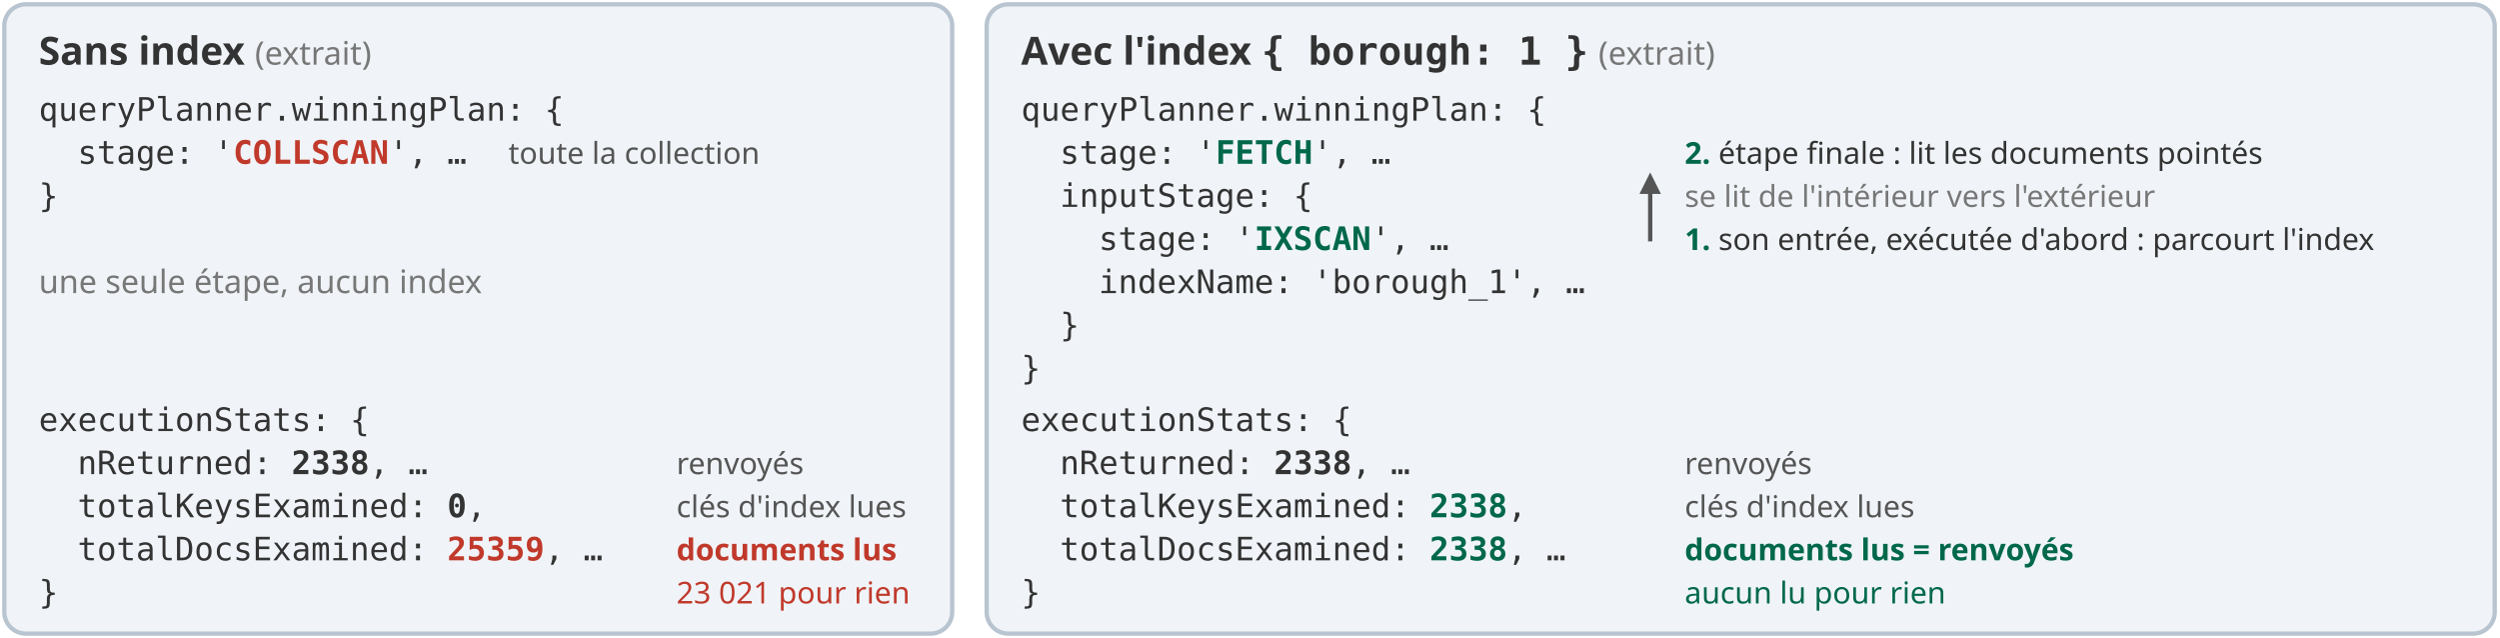
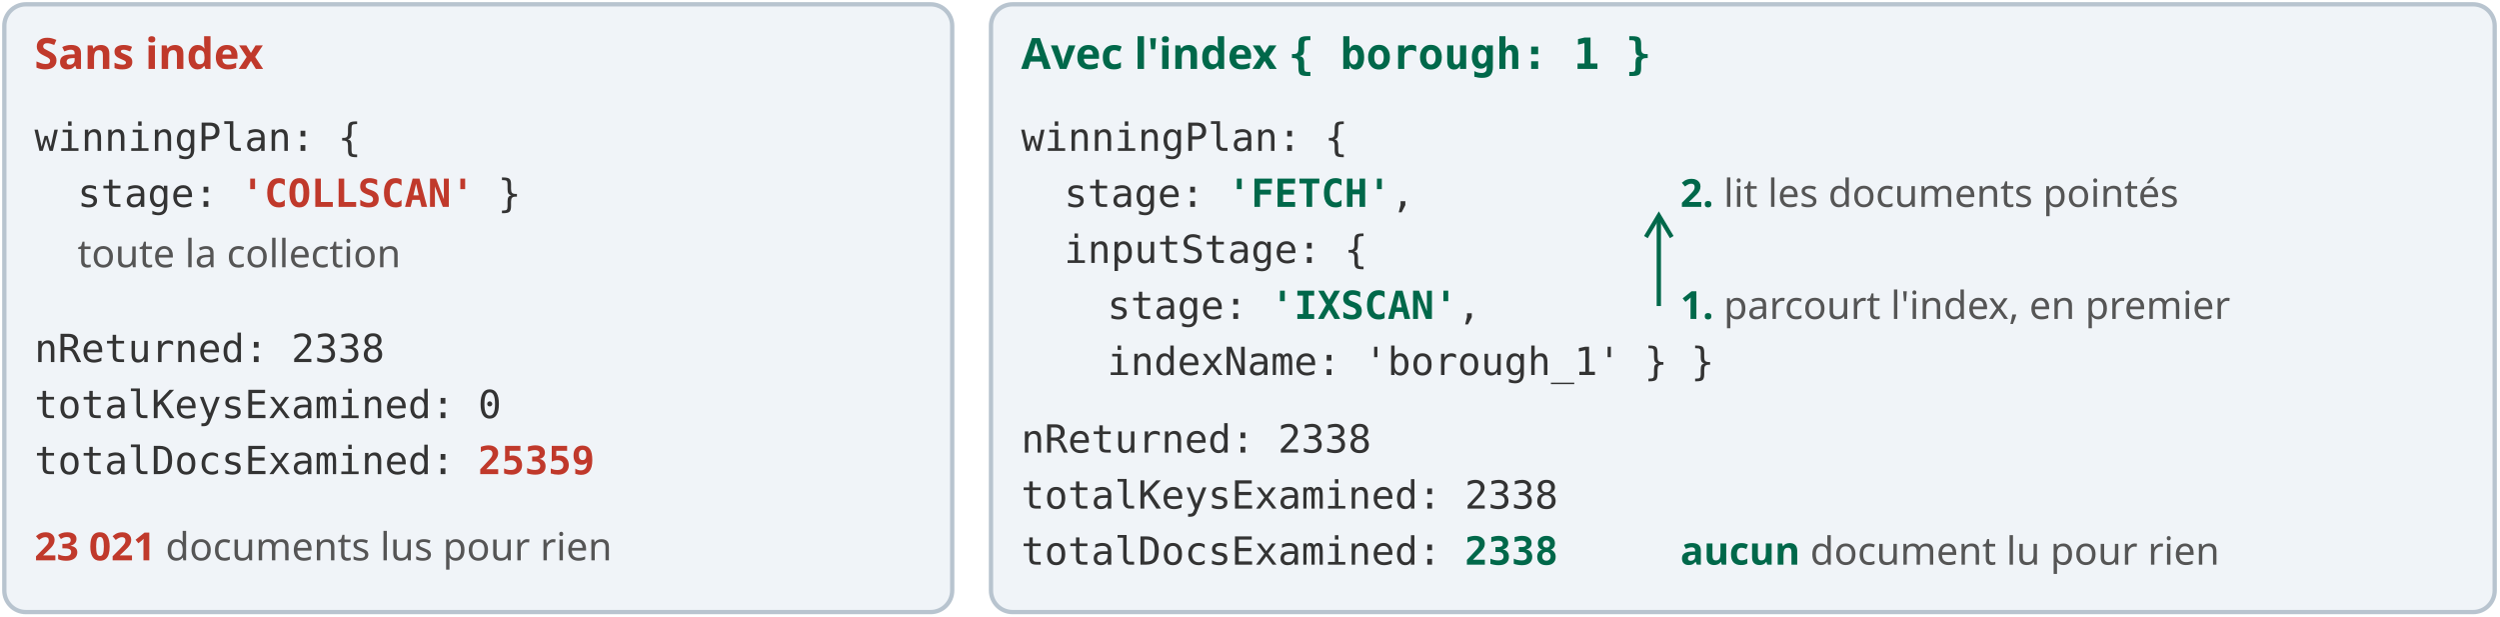
- <svg xmlns="http://www.w3.org/2000/svg" viewBox="0 0 1160 296" font-family="sans-serif" role="img" aria-labelledby="t">
-   <defs>
-     <marker id="fg" viewBox="0 0 10 10" refX="5" refY="5" markerWidth="10" markerHeight="10" markerUnits="userSpaceOnUse" orient="auto-start-reverse">
-       <path d="M0,0 L10,5 L0,10 z" fill="#555" />
-     </marker>
-   </defs>
-   <rect x="2" y="2" width="440" height="292" rx="10" fill="#f0f4f8" stroke="#b8c4cf" stroke-width="2" />
-   <text x="18" y="30" font-size="18" font-weight="bold" fill="#333">Sans index <tspan font-size="15" font-weight="normal" fill="#777">(extrait)</tspan>
+ <svg xmlns="http://www.w3.org/2000/svg" viewBox="0 0 1160 286" font-family="sans-serif" role="img" aria-labelledby="t">
+   <rect x="2" y="2" width="440" height="282" rx="10" fill="#f0f4f8" stroke="#b8c4cf" stroke-width="2" />
+   <text x="16" y="32" font-size="20" font-weight="bold" fill="#c0392b">Sans index</text>
+   <g font-family="monospace" font-size="18" fill="#333">
+     <text x="16" y="70">winningPlan: {</text>
+     <text x="36" y="96">stage: <tspan font-weight="bold" fill="#c0392b">'COLLSCAN'</tspan> }</text>
+     <text x="16" y="168">nReturned: 2338</text>
+     <text x="16" y="194">totalKeysExamined: 0</text>
+     <text x="16" y="220">totalDocsExamined: <tspan font-weight="bold" fill="#c0392b">25359</tspan>
+     </text>
+   </g>
+   <g font-size="18" fill="#555">
+     <text x="36" y="124">toute la collection</text>
+     <text x="16" y="260">
+       <tspan font-weight="bold" fill="#c0392b">23 021</tspan> documents lus pour rien</text>
+   </g>
+   <rect x="460" y="2" width="698" height="282" rx="10" fill="#f0f4f8" stroke="#b8c4cf" stroke-width="2" />
+   <text x="474" y="32" font-size="20" font-weight="bold" fill="#00684a">Avec l'index <tspan font-family="monospace">{ borough: 1 }</tspan>
  </text>
-   <g font-family="monospace" font-size="15" fill="#333">
-     <text x="18" y="56">queryPlanner.winningPlan: {</text>
-     <text x="36" y="76">stage: '<tspan font-weight="bold" fill="#c0392b">COLLSCAN</tspan>', …</text>
-     <text x="18" y="96">}</text>
-     <text x="18" y="200">executionStats: {</text>
-     <text x="36" y="220">nReturned: <tspan font-weight="bold">2338</tspan>, …</text>
-     <text x="36" y="240">totalKeysExamined: <tspan font-weight="bold">0</tspan>,</text>
-     <text x="36" y="260">totalDocsExamined: <tspan font-weight="bold" fill="#c0392b">25359</tspan>, …</text>
-     <text x="18" y="280">}</text>
+   <g font-family="monospace" font-size="18" fill="#333">
+     <text x="474" y="70">winningPlan: {</text>
+     <text x="494" y="96">stage: <tspan font-weight="bold" fill="#00684a">'FETCH'</tspan>,</text>
+     <text x="494" y="122">inputStage: {</text>
+     <text x="514" y="148">stage: <tspan font-weight="bold" fill="#00684a">'IXSCAN'</tspan>,</text>
+     <text x="514" y="174">indexName: 'borough_1' } }</text>
+     <text x="474" y="210">nReturned: 2338</text>
+     <text x="474" y="236">totalKeysExamined: 2338</text>
+     <text x="474" y="262">totalDocsExamined: <tspan font-weight="bold" fill="#00684a">2338</tspan>
+     </text>
  </g>
-   <text x="236" y="76" font-size="14" fill="#555">toute la collection</text>
-   <text x="18" y="136" font-size="15" fill="#777">une seule étape, aucun index</text>
-   <text x="314" y="220" font-size="14" fill="#555">renvoyés</text>
-   <text x="314" y="240" font-size="14" fill="#555">clés d'index lues</text>
-   <text x="314" y="260" font-size="14" font-weight="bold" fill="#c0392b">documents lus</text>
-   <text x="314" y="280" font-size="14" fill="#c0392b">23 021 pour rien</text>
-   <rect x="458" y="2" width="700" height="292" rx="10" fill="#f0f4f8" stroke="#b8c4cf" stroke-width="2" />
-   <text x="474" y="30" font-size="18" font-weight="bold" fill="#333">Avec l'index <tspan font-family="monospace">{ borough: 1 }</tspan>
-     <tspan font-size="15" font-weight="normal" fill="#777">(extrait)</tspan>
-   </text>
-   <g font-family="monospace" font-size="15" fill="#333">
-     <text x="474" y="56">queryPlanner.winningPlan: {</text>
-     <text x="492" y="76">stage: '<tspan font-weight="bold" fill="#00684a">FETCH</tspan>', …</text>
-     <text x="492" y="96">inputStage: {</text>
-     <text x="510" y="116">stage: '<tspan font-weight="bold" fill="#00684a">IXSCAN</tspan>', …</text>
-     <text x="510" y="136">indexName: 'borough_1', …</text>
-     <text x="492" y="156">}</text>
-     <text x="474" y="176">}</text>
-     <text x="474" y="200">executionStats: {</text>
-     <text x="492" y="220">nReturned: <tspan font-weight="bold">2338</tspan>, …</text>
-     <text x="492" y="240">totalKeysExamined: <tspan font-weight="bold" fill="#00684a">2338</tspan>,</text>
-     <text x="492" y="260">totalDocsExamined: <tspan font-weight="bold" fill="#00684a">2338</tspan>, …</text>
-     <text x="474" y="280">}</text>
+   <g font-size="18" fill="#555">
+     <text x="780" y="96">
+       <tspan font-weight="bold" fill="#00684a">2.</tspan> lit les documents pointés</text>
+     <text x="780" y="148">
+       <tspan font-weight="bold" fill="#00684a">1.</tspan> parcourt l'index, en premier</text>
+     <text x="780" y="262">
+       <tspan font-weight="bold" fill="#00684a">aucun</tspan> document lu pour rien</text>
  </g>
-   <line x1="766" y1="112" x2="766" y2="85" stroke="#555" stroke-width="2" marker-end="url(#fg)" />
-   <text x="782" y="76" font-size="14" fill="#333">
-     <tspan font-weight="bold" fill="#00684a">2.</tspan> étape finale : lit les documents pointés</text>
-   <text x="782" y="116" font-size="14" fill="#333">
-     <tspan font-weight="bold" fill="#00684a">1.</tspan> son entrée, exécutée d'abord : parcourt l'index</text>
-   <text x="782" y="96" font-size="14" fill="#777">se lit de l'intérieur vers l'extérieur</text>
-   <text x="782" y="220" font-size="14" fill="#555">renvoyés</text>
-   <text x="782" y="240" font-size="14" fill="#555">clés d'index lues</text>
-   <text x="782" y="260" font-size="14" font-weight="bold" fill="#00684a">documents lus = renvoyés</text>
-   <text x="782" y="280" font-size="14" fill="#00684a">aucun lu pour rien</text>
+   <path d="M770,142 V102" fill="none" stroke="#00684a" stroke-width="2" />
+   <path d="M764,110 L770,100 L776,110" fill="none" stroke="#00684a" stroke-width="2" />
</svg>
